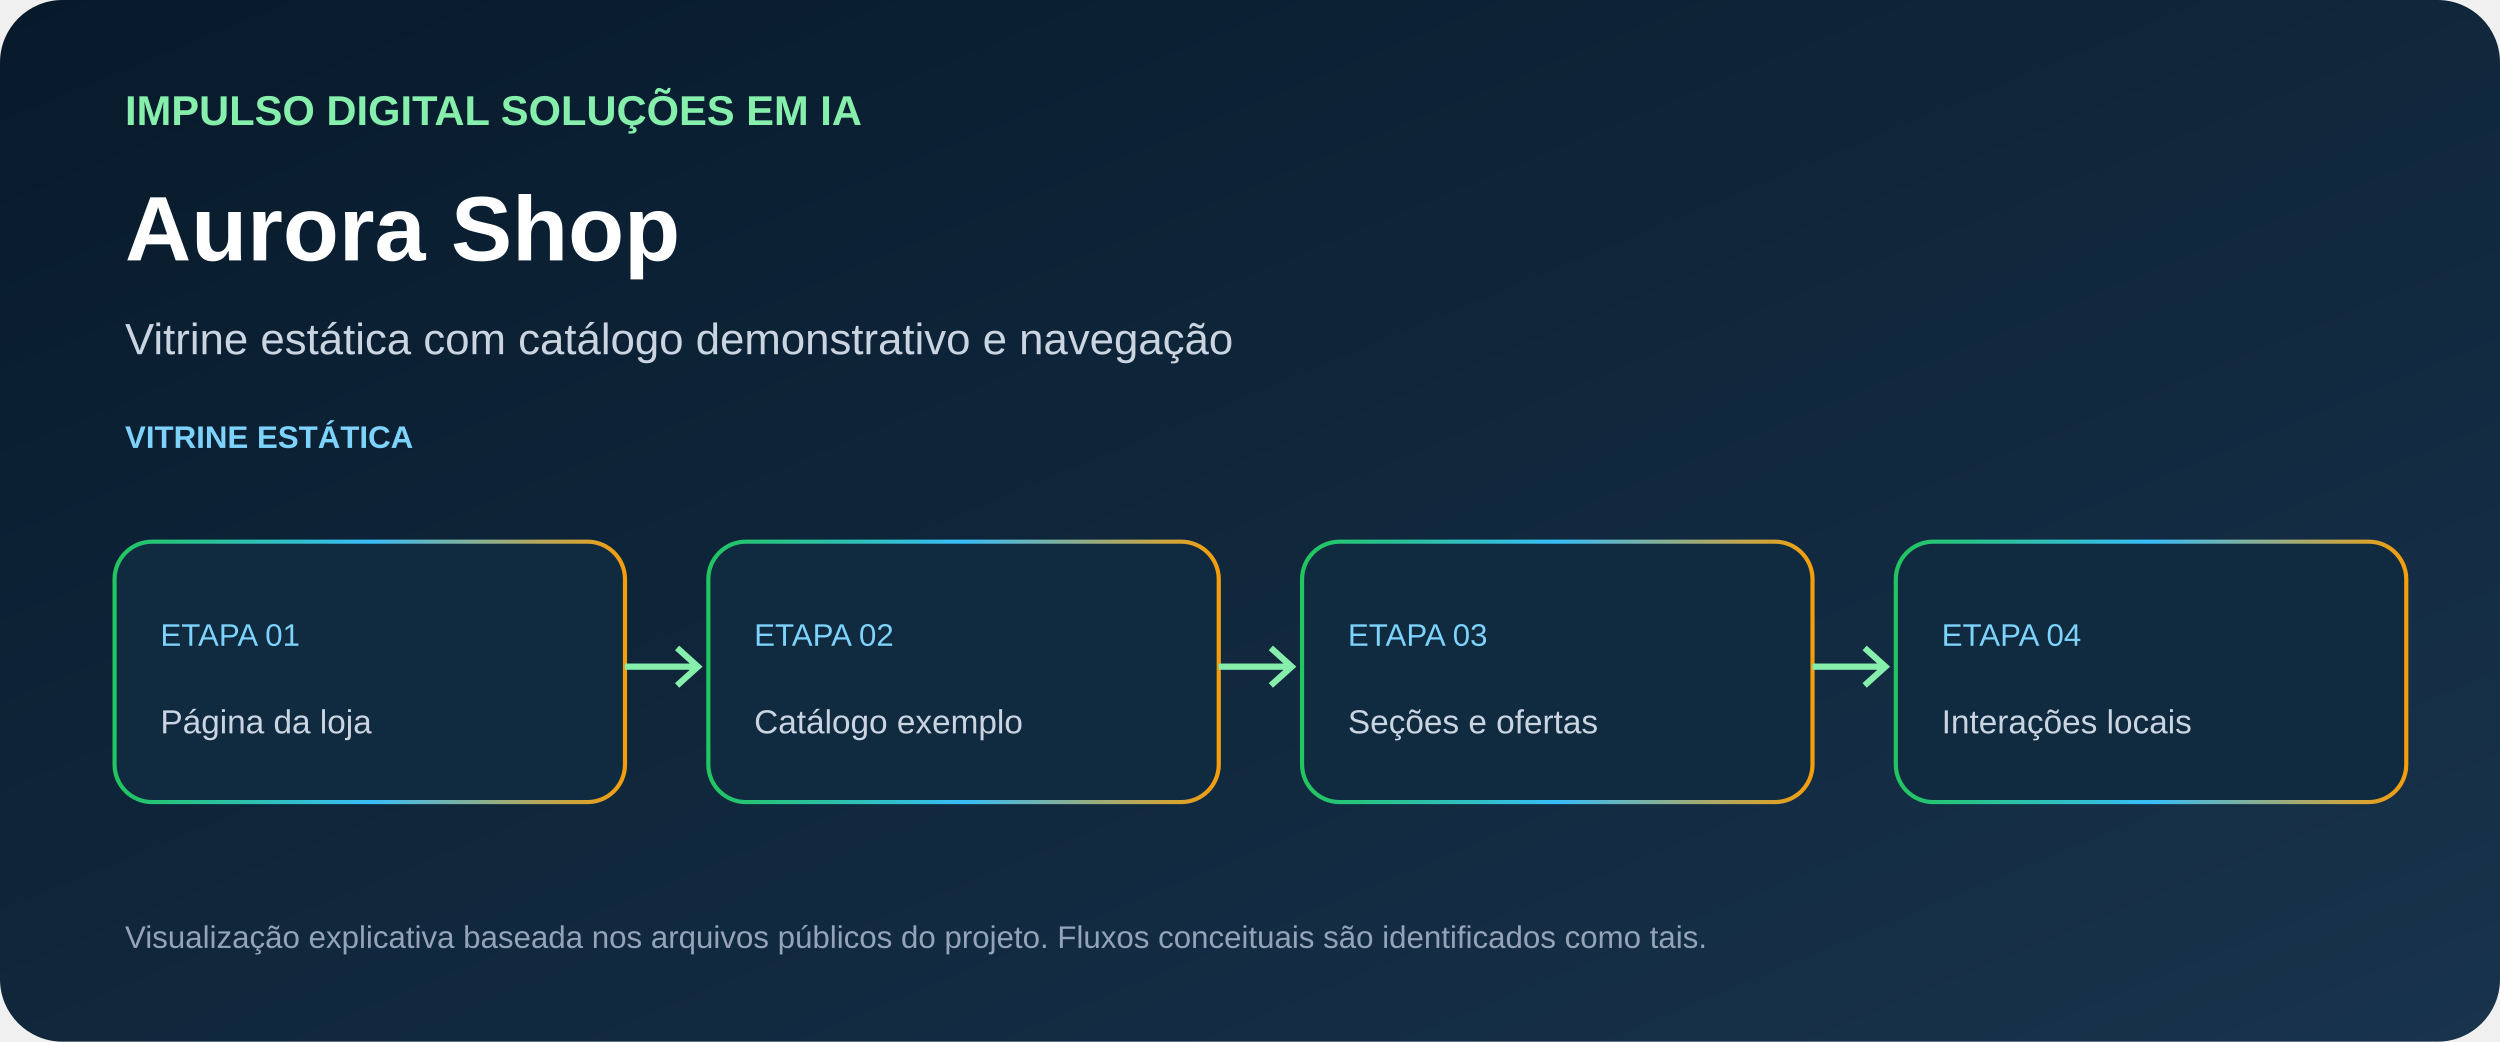
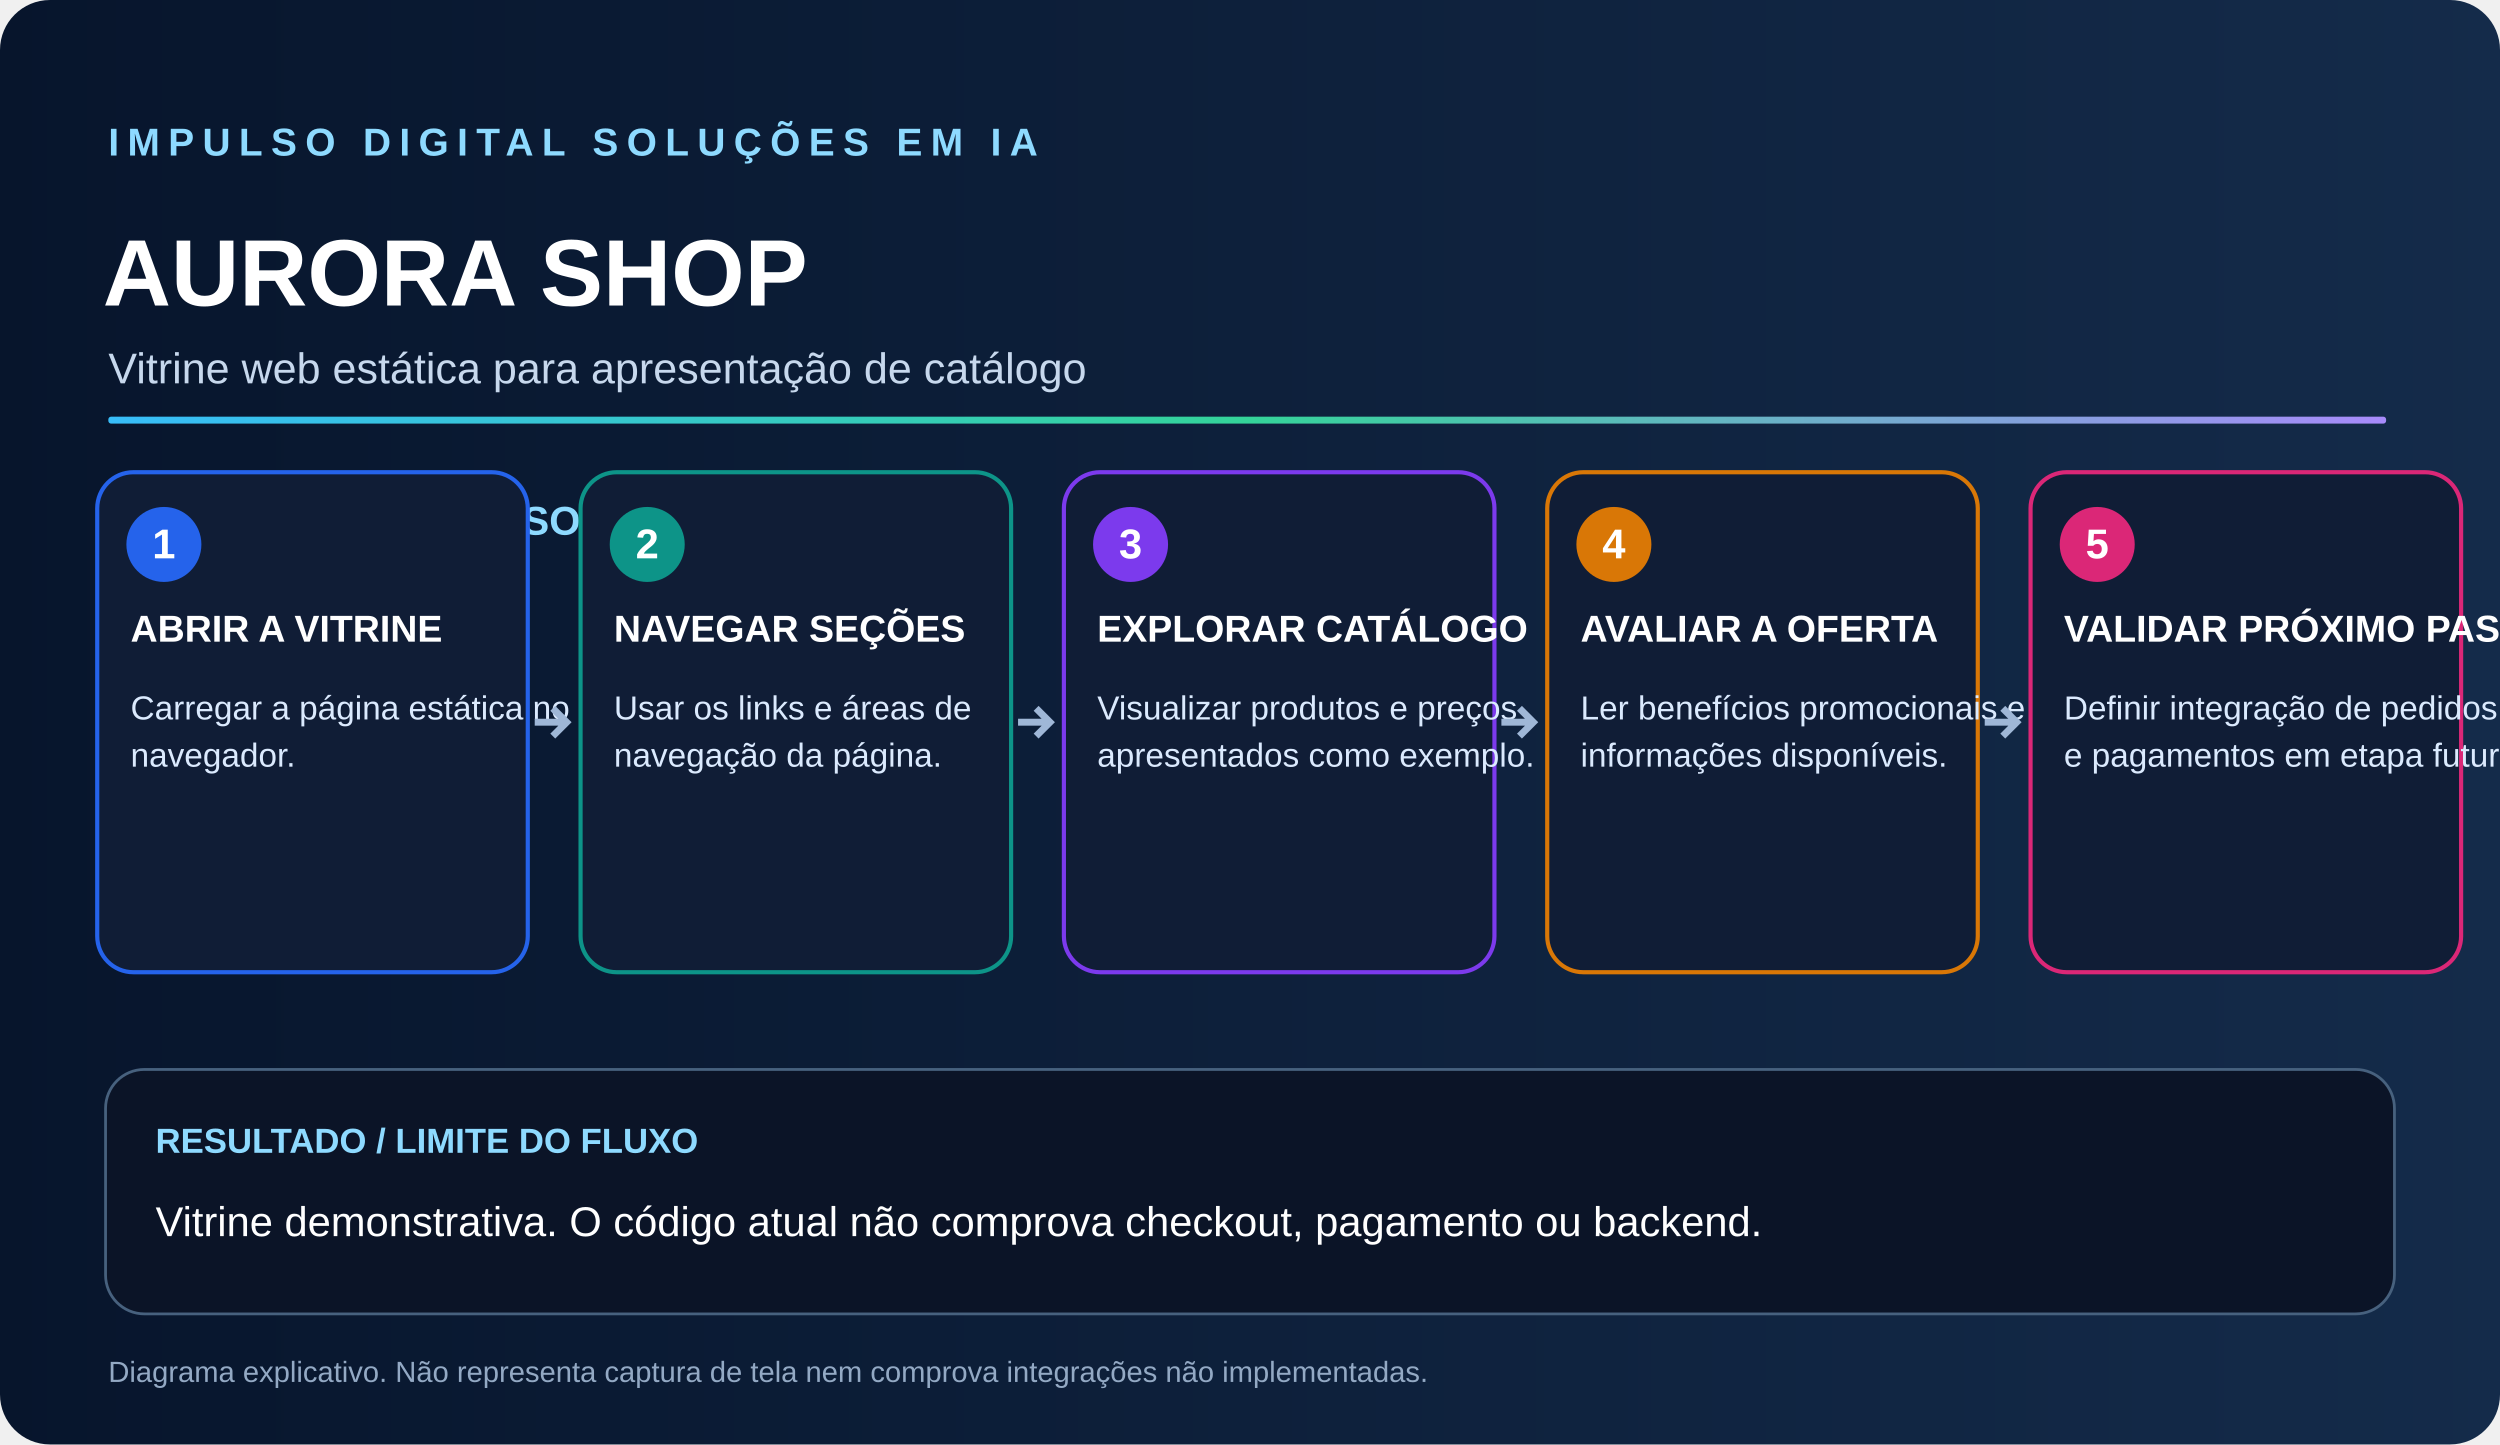
- <svg xmlns="http://www.w3.org/2000/svg" width="1200" height="500" viewBox="0 0 1200 500">
+ <svg xmlns="http://www.w3.org/2000/svg" width="1800" height="1040" viewBox="0 0 1800 1040" role="img">
  <defs>
-     <linearGradient id="b" x2="1" y2="1">
-       <stop stop-color="#071a2b" />
-       <stop offset="1" stop-color="#18334c" />
+     <linearGradient id="bg">
+       <stop stop-color="#07152c" />
+       <stop offset="1" stop-color="#142b4a" />
    </linearGradient>
-     <linearGradient id="g">
-       <stop stop-color="#22c55e" />
-       <stop offset=".5" stop-color="#38bdf8" />
-       <stop offset="1" stop-color="#f59e0b" />
+     <linearGradient id="line">
+       <stop stop-color="#38bdf8" />
+       <stop offset=".5" stop-color="#34d399" />
+       <stop offset="1" stop-color="#a78bfa" />
    </linearGradient>
  </defs>
-   <rect width="1200" height="500" rx="30" fill="url(#b)" />
-   <text x="60" y="60" fill="#86efac" font-family="Arial" font-size="20" font-weight="bold">IMPULSO DIGITAL SOLUÇÕES EM IA</text>
-   <text x="60" y="125" fill="white" font-family="Arial" font-size="44" font-weight="bold">Aurora Shop</text>
-   <text x="60" y="170" fill="#cbd5e1" font-family="Arial" font-size="21">Vitrine estática com catálogo demonstrativo e navegação</text>
-   <text x="60" y="215" fill="#7dd3fc" font-family="Arial" font-size="15" font-weight="bold">VITRINE ESTÁTICA</text>
-   <rect x="55" y="260" width="245" height="125" rx="18" fill="#102b40" stroke="url(#g)" stroke-width="2" />
-   <text x="77" y="310" fill="#7dd3fc" font-family="Arial" font-size="15">ETAPA 01</text>
-   <text x="77" y="352" fill="#cbd5e1" font-family="Arial,sans-serif" font-size="16">Página da loja</text>
-   <path d="M300 320h35m-10 -9 10 9-10 9" stroke="#86efac" stroke-width="3" fill="none" />
-   <rect x="340" y="260" width="245" height="125" rx="18" fill="#102b40" stroke="url(#g)" stroke-width="2" />
-   <text x="362" y="310" fill="#7dd3fc" font-family="Arial" font-size="15">ETAPA 02</text>
-   <text x="362" y="352" fill="#cbd5e1" font-family="Arial,sans-serif" font-size="16">Catálogo exemplo</text>
-   <path d="M585 320h35m-10 -9 10 9-10 9" stroke="#86efac" stroke-width="3" fill="none" />
-   <rect x="625" y="260" width="245" height="125" rx="18" fill="#102b40" stroke="url(#g)" stroke-width="2" />
-   <text x="647" y="310" fill="#7dd3fc" font-family="Arial" font-size="15">ETAPA 03</text>
-   <text x="647" y="352" fill="#cbd5e1" font-family="Arial,sans-serif" font-size="16">Seções e ofertas</text>
-   <path d="M870 320h35m-10 -9 10 9-10 9" stroke="#86efac" stroke-width="3" fill="none" />
-   <rect x="910" y="260" width="245" height="125" rx="18" fill="#102b40" stroke="url(#g)" stroke-width="2" />
-   <text x="932" y="310" fill="#7dd3fc" font-family="Arial" font-size="15">ETAPA 04</text>
-   <text x="932" y="352" fill="#cbd5e1" font-family="Arial,sans-serif" font-size="16">Interações locais</text>
-   <text x="60" y="455" fill="#94a3b8" font-family="Arial" font-size="15">Visualização explicativa baseada nos arquivos públicos do projeto. Fluxos conceituais são identificados como tais.</text>
+   <rect width="1800" height="1040" rx="36" fill="url(#bg)" />
+   <text x="78" y="112" font-family="Arial" font-size="28" font-weight="800" letter-spacing="6" fill="#8edaff">IMPULSO DIGITAL SOLUÇÕES EM IA</text>
+   <text x="74" y="220" font-family="Arial" font-size="68" font-weight="900" fill="#fff">AURORA SHOP</text>
+   <text x="78" y="276" font-family="Arial" font-size="31" fill="#c7d8ed">Vitrine web estática para apresentação de catálogo</text>
+   <rect x="78" y="300" width="1640" height="5" rx="2" fill="url(#line)" />
+   <text x="78" y="385" font-family="Arial" font-size="29" font-weight="800" fill="#8edaff">FLUXO PASSO A PASSO</text>
+   <rect x="70" y="340" width="310" height="360" rx="26" fill="#101d36" stroke="#2563eb" stroke-width="3" />
+   <circle cx="118" cy="392" r="27" fill="#2563eb" />
+   <text x="118" y="402" text-anchor="middle" font-family="Arial" font-size="30" font-weight="800" fill="#fff">1</text>
+   <text x="94" y="462" font-family="Arial" font-size="27" font-weight="800" fill="#fff">ABRIR A VITRINE</text>
+   <text x="94" y="518" font-family="Arial" font-size="24" fill="#dbeafe">
+     <tspan x="94" dy="0">Carregar a página estática no</tspan>
+     <tspan x="94" dy="34">navegador.</tspan>
+   </text>
+   <path d="M385 520h22m-9 -10l10 10 -10 10" fill="none" stroke="#9fb7d7" stroke-width="5" />
+   <rect x="418" y="340" width="310" height="360" rx="26" fill="#101d36" stroke="#0d9488" stroke-width="3" />
+   <circle cx="466" cy="392" r="27" fill="#0d9488" />
+   <text x="466" y="402" text-anchor="middle" font-family="Arial" font-size="30" font-weight="800" fill="#fff">2</text>
+   <text x="442" y="462" font-family="Arial" font-size="27" font-weight="800" fill="#fff">NAVEGAR SEÇÕES</text>
+   <text x="442" y="518" font-family="Arial" font-size="24" fill="#dbeafe">
+     <tspan x="442" dy="0">Usar os links e áreas de</tspan>
+     <tspan x="442" dy="34">navegação da página.</tspan>
+   </text>
+   <path d="M733 520h22m-9 -10l10 10 -10 10" fill="none" stroke="#9fb7d7" stroke-width="5" />
+   <rect x="766" y="340" width="310" height="360" rx="26" fill="#101d36" stroke="#7c3aed" stroke-width="3" />
+   <circle cx="814" cy="392" r="27" fill="#7c3aed" />
+   <text x="814" y="402" text-anchor="middle" font-family="Arial" font-size="30" font-weight="800" fill="#fff">3</text>
+   <text x="790" y="462" font-family="Arial" font-size="27" font-weight="800" fill="#fff">EXPLORAR CATÁLOGO</text>
+   <text x="790" y="518" font-family="Arial" font-size="24" fill="#dbeafe">
+     <tspan x="790" dy="0">Visualizar produtos e preços</tspan>
+     <tspan x="790" dy="34">apresentados como exemplo.</tspan>
+   </text>
+   <path d="M1081 520h22m-9 -10l10 10 -10 10" fill="none" stroke="#9fb7d7" stroke-width="5" />
+   <rect x="1114" y="340" width="310" height="360" rx="26" fill="#101d36" stroke="#d97706" stroke-width="3" />
+   <circle cx="1162" cy="392" r="27" fill="#d97706" />
+   <text x="1162" y="402" text-anchor="middle" font-family="Arial" font-size="30" font-weight="800" fill="#fff">4</text>
+   <text x="1138" y="462" font-family="Arial" font-size="27" font-weight="800" fill="#fff">AVALIAR A OFERTA</text>
+   <text x="1138" y="518" font-family="Arial" font-size="24" fill="#dbeafe">
+     <tspan x="1138" dy="0">Ler benefícios promocionais e</tspan>
+     <tspan x="1138" dy="34">informações disponíveis.</tspan>
+   </text>
+   <path d="M1429 520h22m-9 -10l10 10 -10 10" fill="none" stroke="#9fb7d7" stroke-width="5" />
+   <rect x="1462" y="340" width="310" height="360" rx="26" fill="#101d36" stroke="#db2777" stroke-width="3" />
+   <circle cx="1510" cy="392" r="27" fill="#db2777" />
+   <text x="1510" y="402" text-anchor="middle" font-family="Arial" font-size="30" font-weight="800" fill="#fff">5</text>
+   <text x="1486" y="462" font-family="Arial" font-size="27" font-weight="800" fill="#fff">VALIDAR PRÓXIMO PASSO</text>
+   <text x="1486" y="518" font-family="Arial" font-size="24" fill="#dbeafe">
+     <tspan x="1486" dy="0">Definir integração de pedidos</tspan>
+     <tspan x="1486" dy="34">e pagamentos em etapa futura.</tspan>
+   </text>
+   <rect x="76" y="770" width="1648" height="176" rx="28" fill="#0b1427" stroke="#47617e" stroke-width="2" />
+   <text x="112" y="830" font-family="Arial" font-size="25" font-weight="800" fill="#8edaff">RESULTADO / LIMITE DO FLUXO</text>
+   <text x="112" y="890" font-family="Arial" font-size="30" fill="#fff">Vitrine demonstrativa. O código atual não comprova checkout, pagamento ou backend.</text>
+   <text x="78" y="995" font-family="Arial" font-size="21" fill="#93a9c4">Diagrama explicativo. Não representa captura de tela nem comprova integrações não implementadas.</text>
</svg>
